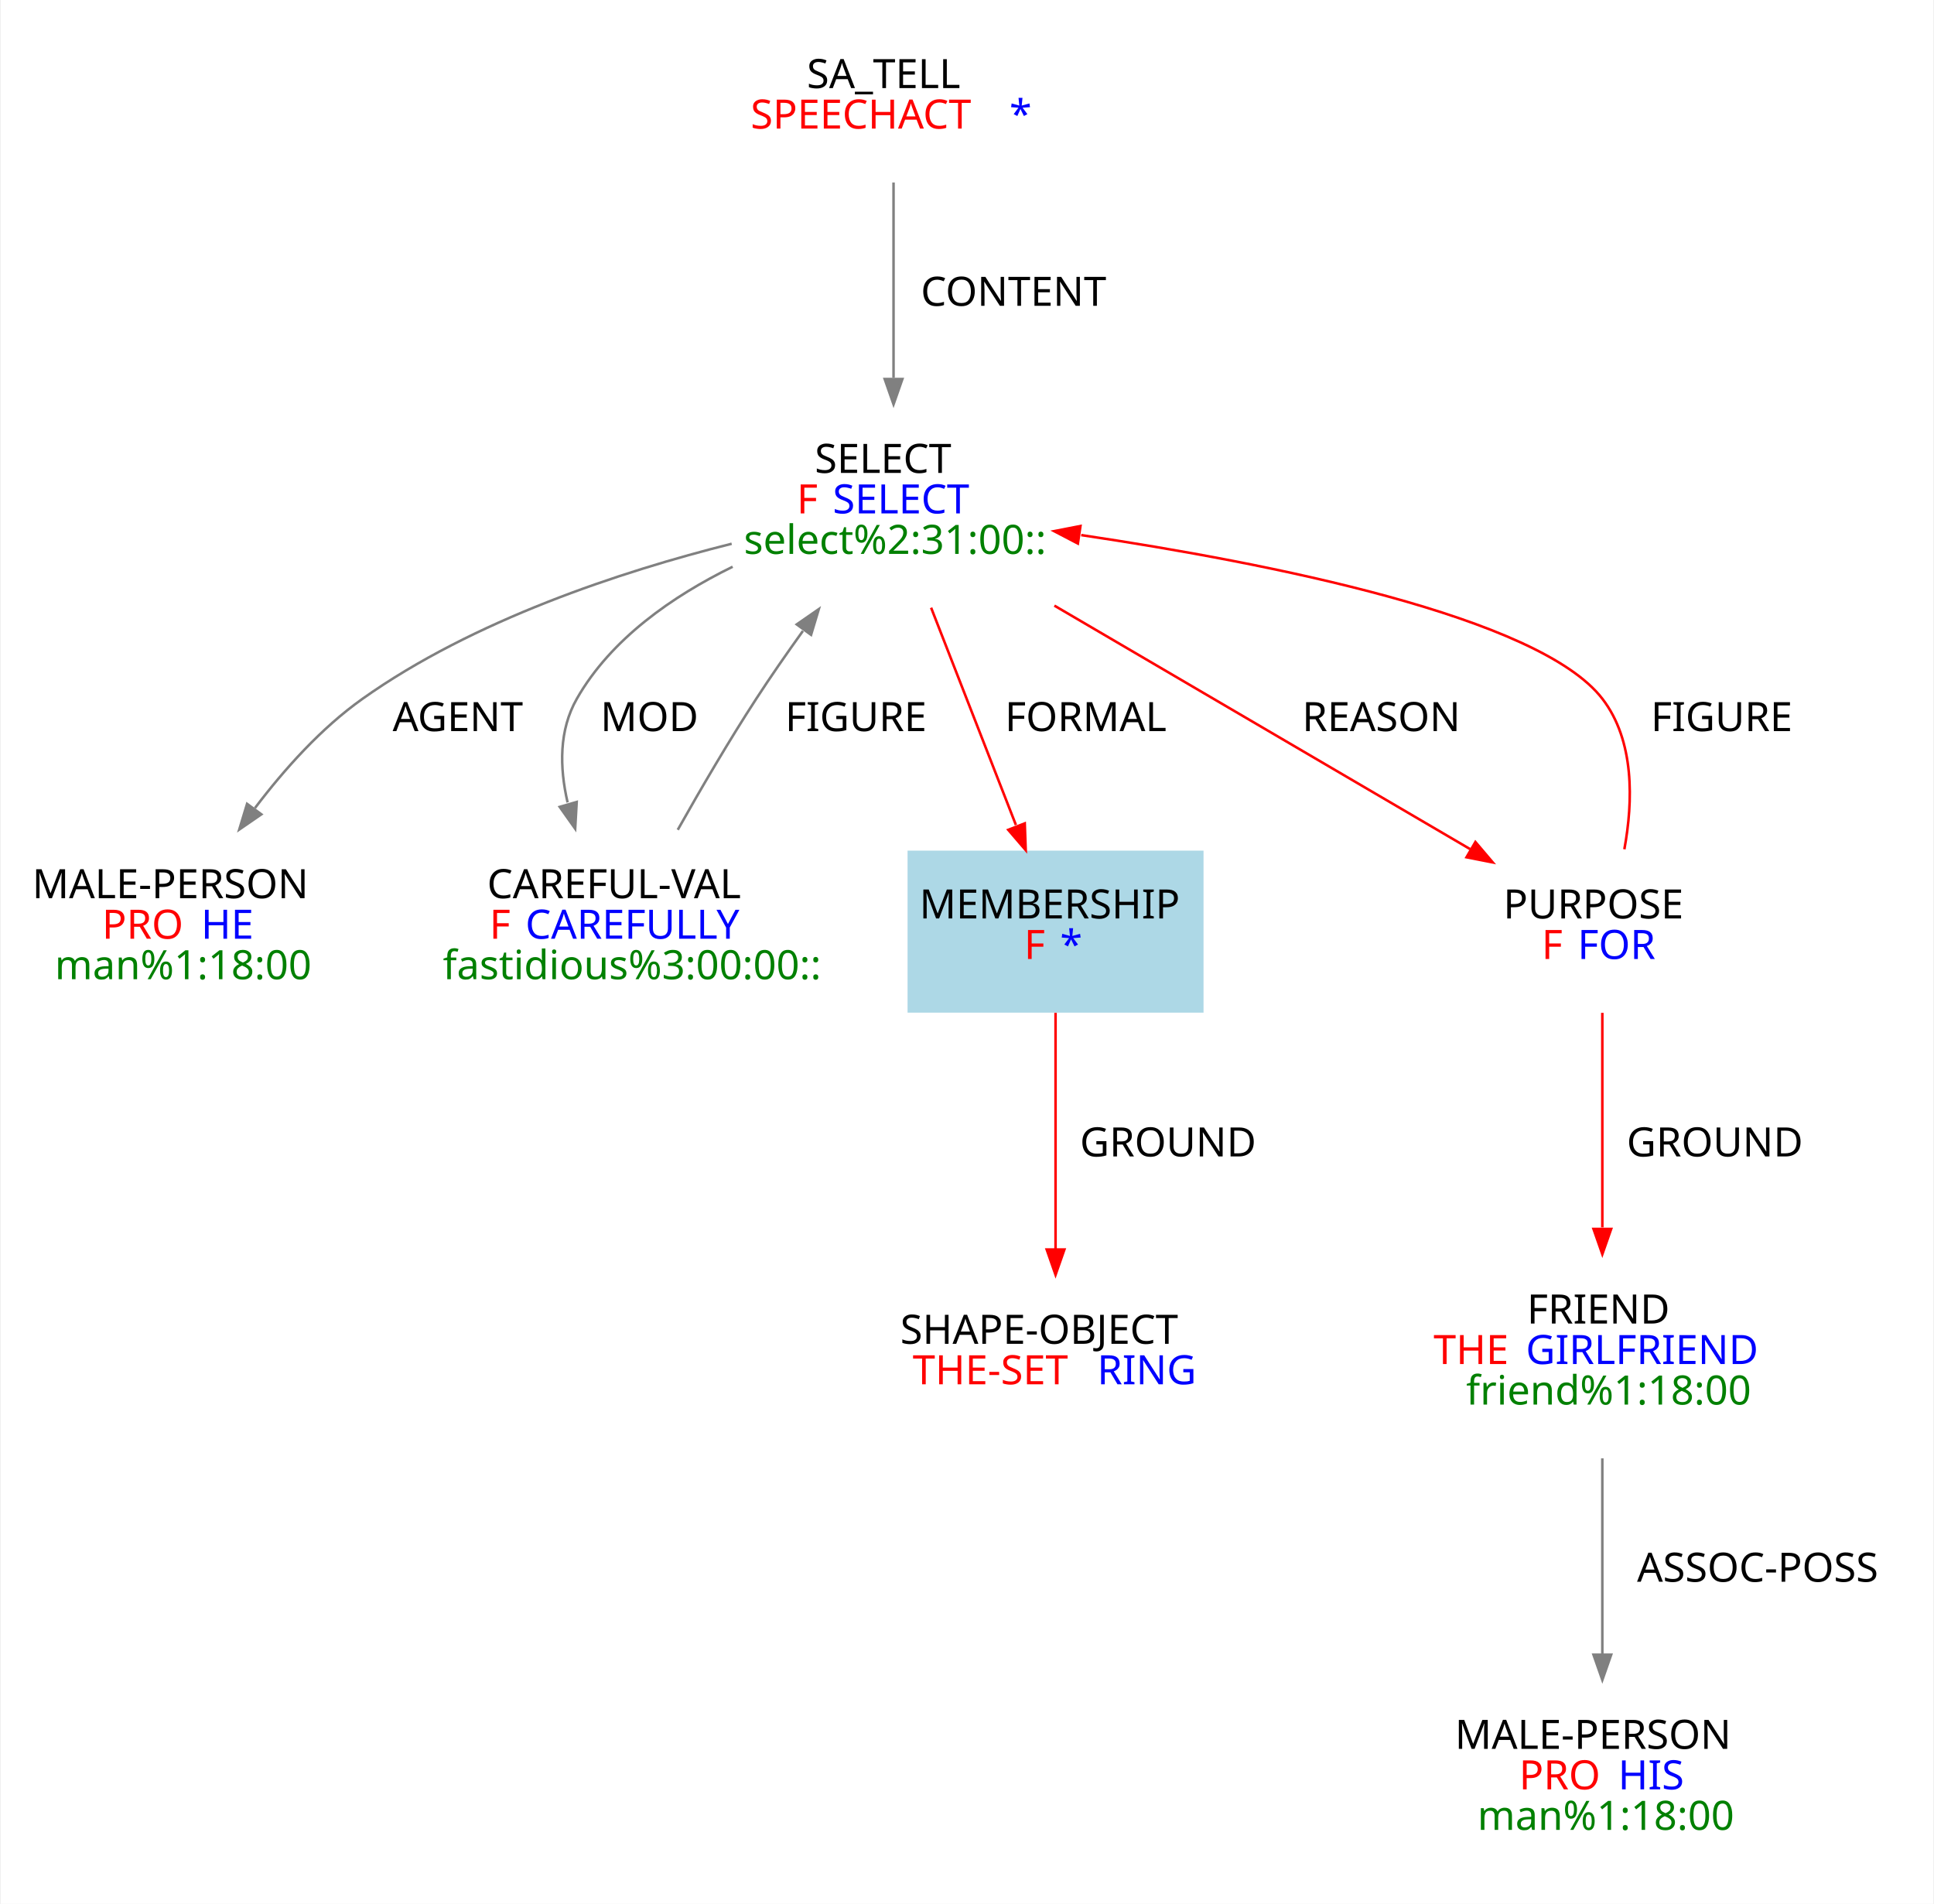
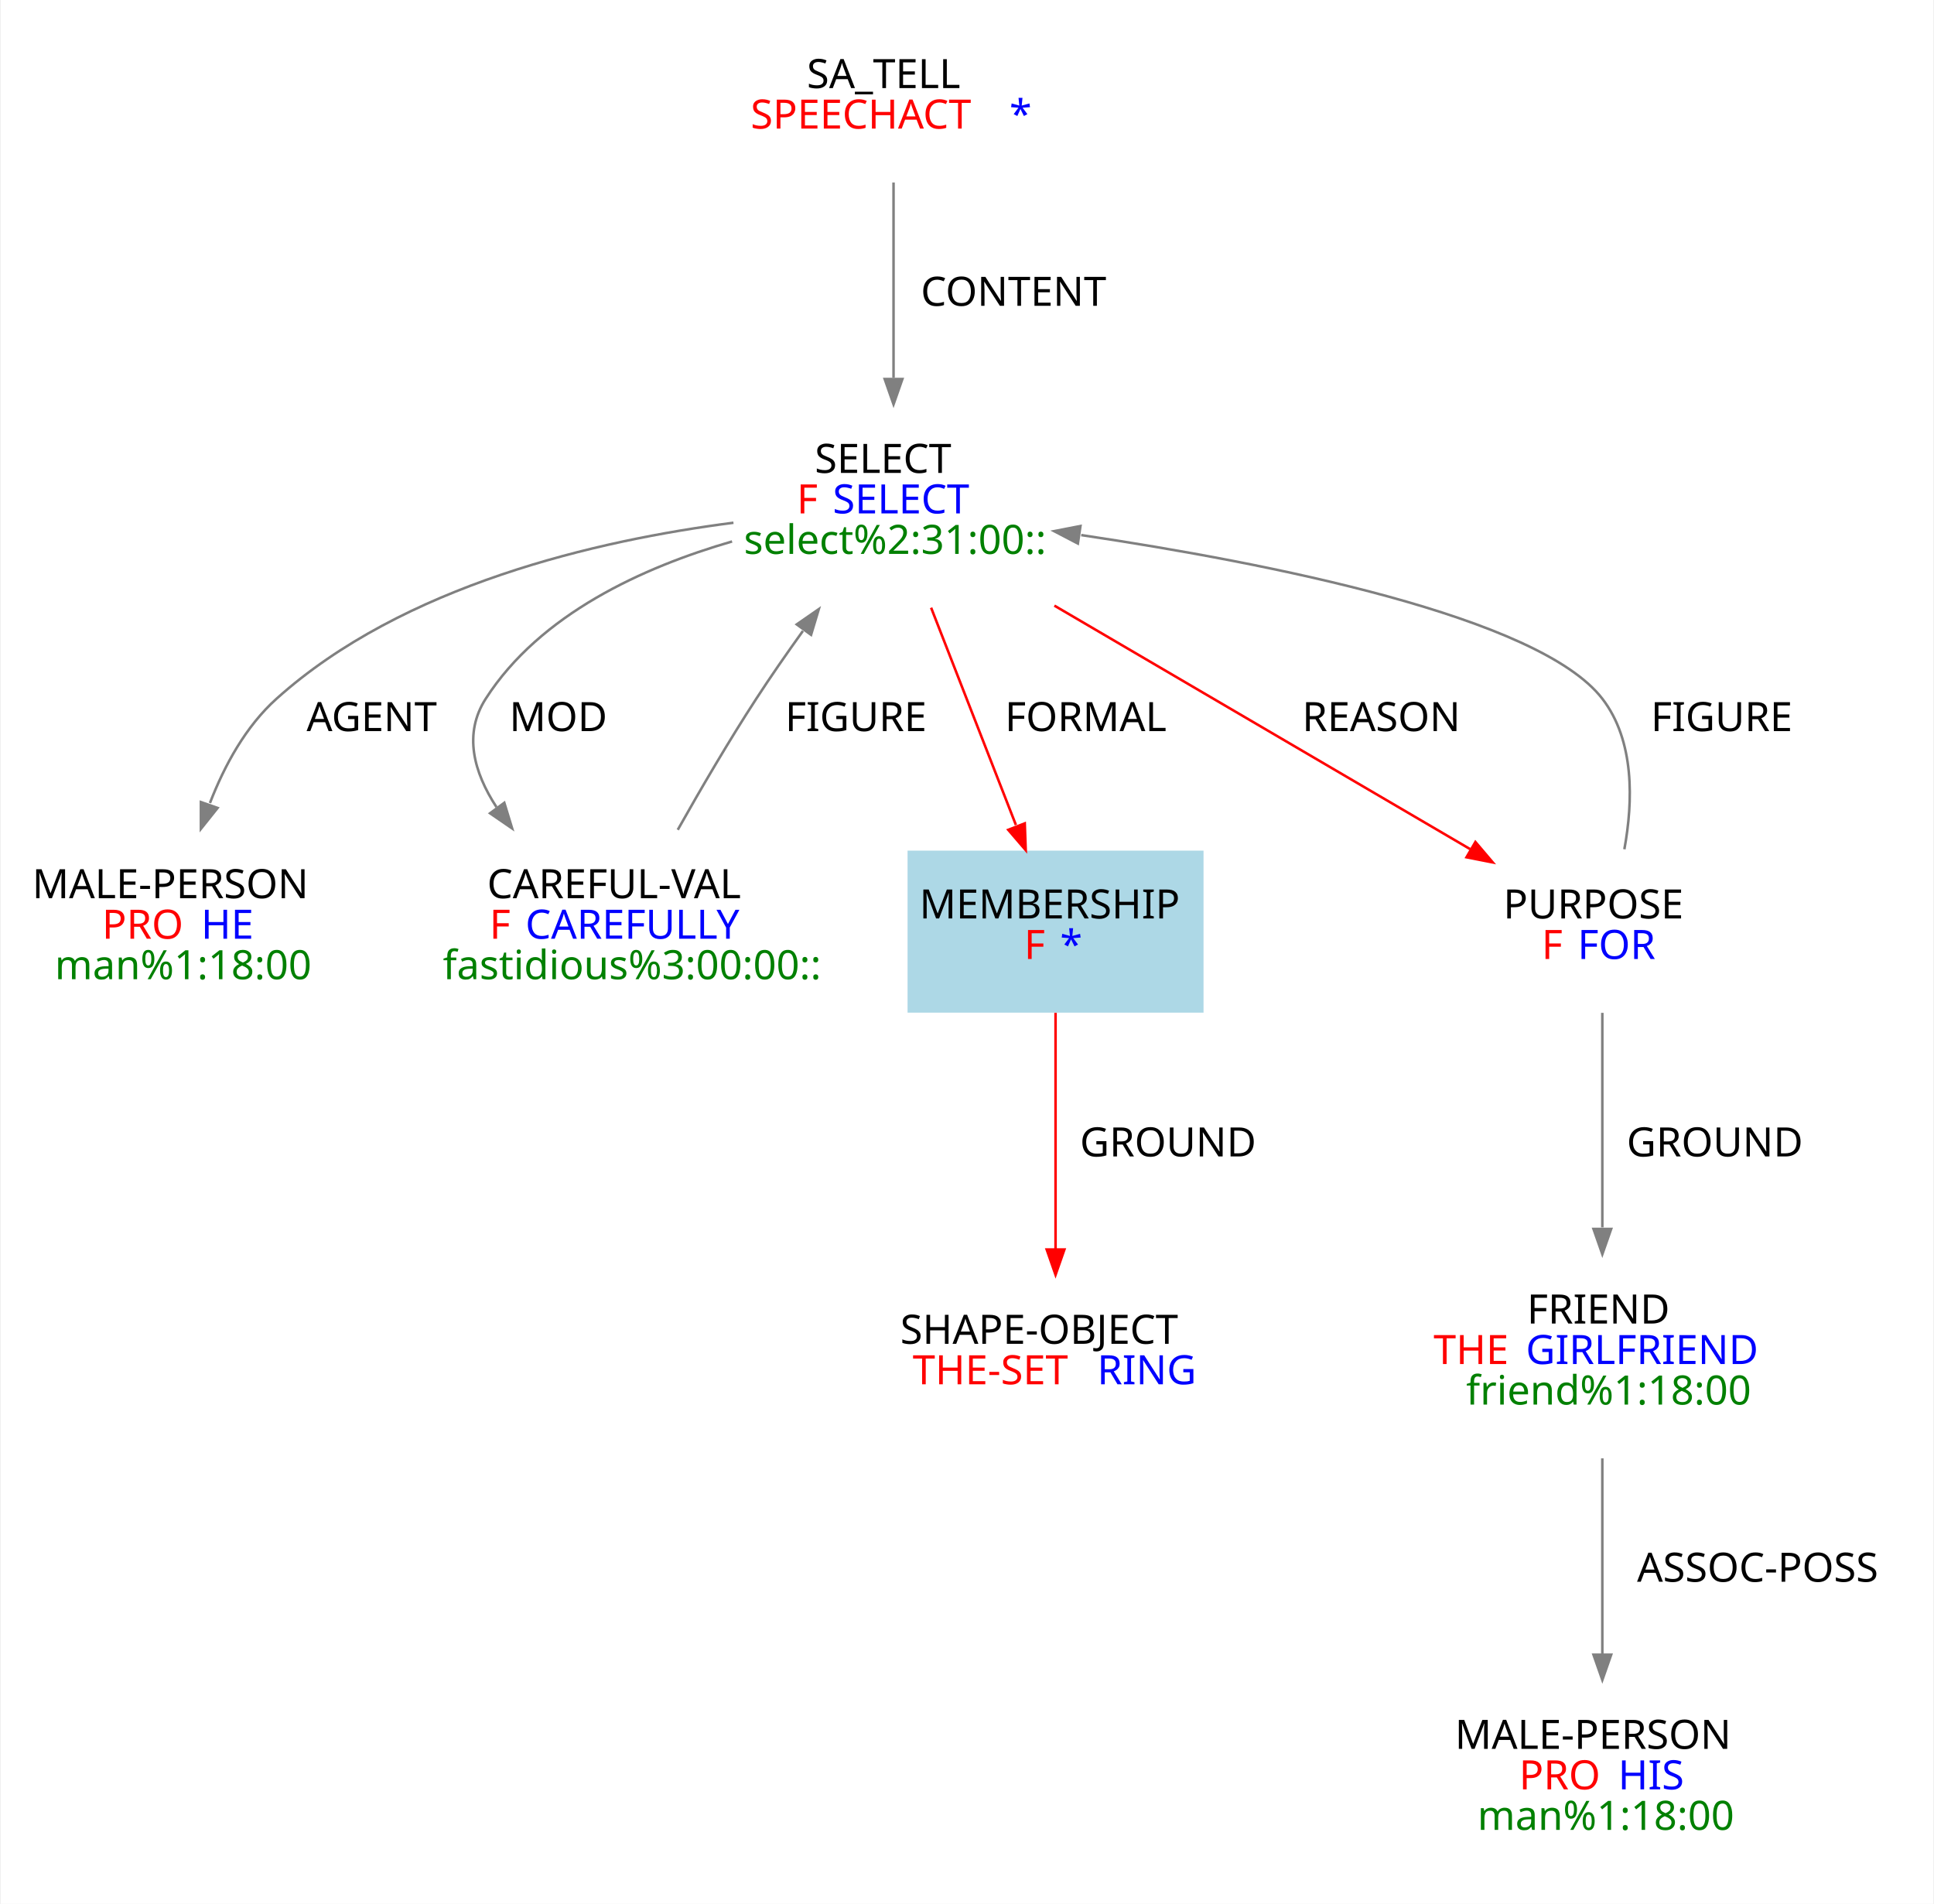
<svg xmlns="http://www.w3.org/2000/svg" xmlns:xlink="http://www.w3.org/1999/xlink" width="382pt" height="376pt" viewBox="0.00 0.00 381.70 376.00">
  <g id="graph0" class="graph" transform="scale(1 1) rotate(0) translate(4 372)">
    <polygon fill="white" stroke="transparent" points="-4,4 -4,-372 377.7,-372 377.7,4 -4,4" />
    <g id="node1" class="node">
      <g id="a_node1">
        <a xlink:href="http://trips.ihmc.us/lexicon/data/ONT::SA_TELL.xml" xlink:title="&lt;font color=&quot;green&quot;&gt;&lt;br /&gt;&lt;/font&gt; &lt;font color=&quot;black&quot;&gt;SA_TELL&lt;/font&gt; &lt;font color=&quot;green&quot;&gt;&lt;br /&gt;&lt;/font&gt; &lt;font color=&quot;red&quot;&gt;SPEECHACT&lt;/font&gt; &lt;font color=&quot;blue&quot;&gt;* &lt;/font&gt; &lt;font color=&quot;green&quot;&gt;&lt;br /&gt; &lt;/font&gt;">
          <text text-anchor="start" x="153" y="-354.6" font-family="Work Sans" font-size="8.00"> </text>
          <text text-anchor="start" x="155.22" y="-354.6" font-family="Work Sans" font-size="8.00">SA_TELL</text>
          <text text-anchor="start" x="189.46" y="-354.6" font-family="Work Sans" font-size="8.00"> </text>
          <text text-anchor="start" x="141.89" y="-346.6" font-family="Work Sans" font-size="8.00"> </text>
          <text text-anchor="start" x="144.11" y="-346.6" font-family="Work Sans" font-size="8.00" fill="red">SPEECHACT</text>
          <text text-anchor="start" x="193.01" y="-346.6" font-family="Work Sans" font-size="8.00"> </text>
          <text text-anchor="start" x="195.23" y="-346.6" font-family="Work Sans" font-size="8.00" fill="blue">* </text>
          <text text-anchor="start" x="200.57" y="-346.6" font-family="Work Sans" font-size="8.00"> </text>
          <text text-anchor="start" x="171.23" y="-338.6" font-family="Work Sans" font-size="8.00" fill="green"> </text>
        </a>
      </g>
    </g>
    <g id="node2" class="node">
      <g id="a_node2">
        <a xlink:href="http://trips.ihmc.us/lexicon/data/ONT::SELECT.xml" xlink:title="&lt;font color=&quot;green&quot;&gt;&lt;br /&gt;&lt;/font&gt; &lt;font color=&quot;black&quot;&gt;SELECT&lt;/font&gt; &lt;font color=&quot;green&quot;&gt;&lt;br /&gt;&lt;/font&gt; &lt;font color=&quot;red&quot;&gt;F&lt;/font&gt; &lt;font color=&quot;blue&quot;&gt;SELECT&lt;/font&gt; &lt;font color=&quot;green&quot;&gt;&lt;br /&gt;&lt;/font&gt; &lt;font color=&quot;green&quot;&gt;select%2:31:00::&lt;/font&gt; &lt;font color=&quot;green&quot;&gt;&lt;br /&gt; &lt;/font&gt;">
          <text text-anchor="start" x="154.56" y="-278.6" font-family="Work Sans" font-size="8.00"> </text>
          <text text-anchor="start" x="156.78" y="-278.6" font-family="Work Sans" font-size="8.00">SELECT</text>
          <text text-anchor="start" x="187.9" y="-278.6" font-family="Work Sans" font-size="8.00"> </text>
          <text text-anchor="start" x="151" y="-270.6" font-family="Work Sans" font-size="8.00"> </text>
          <text text-anchor="start" x="153.22" y="-270.6" font-family="Work Sans" font-size="8.00" fill="red">F</text>
          <text text-anchor="start" x="158.11" y="-270.6" font-family="Work Sans" font-size="8.00"> </text>
          <text text-anchor="start" x="160.33" y="-270.6" font-family="Work Sans" font-size="8.00" fill="blue">SELECT</text>
          <text text-anchor="start" x="191.46" y="-270.6" font-family="Work Sans" font-size="8.00"> </text>
          <text text-anchor="start" x="140.54" y="-262.6" font-family="Work Sans" font-size="8.00"> </text>
          <text text-anchor="start" x="142.77" y="-262.6" font-family="Work Sans" font-size="8.00" fill="green">select%2:31:00::</text>
          <text text-anchor="start" x="201.91" y="-262.6" font-family="Work Sans" font-size="8.00"> </text>
          <text text-anchor="start" x="171.23" y="-254.6" font-family="Work Sans" font-size="8.00" fill="green"> </text>
        </a>
      </g>
    </g>
-     <g id="edge7" class="edge">
+     <g id="edge3" class="edge">
      <path fill="none" stroke="grey" stroke-width="0.5" d="M172.34,-335.96C172.34,-325.04 172.34,-310.02 172.34,-297.39" />
      <polygon fill="grey" stroke="grey" stroke-width="0.5" points="174.09,-297.14 172.34,-292.14 170.59,-297.14 174.09,-297.14" />
      <text text-anchor="middle" x="196.05" y="-311.6" font-family="Work Sans" font-size="8.00"> CONTENT   </text>
    </g>
    <g id="node3" class="node">
      <g id="a_node3">
        <a xlink:href="http://trips.ihmc.us/lexicon/data/ONT::MALE-PERSON.xml" xlink:title="&lt;font color=&quot;green&quot;&gt;&lt;br /&gt;&lt;/font&gt; &lt;font color=&quot;black&quot;&gt;MALE-PERSON&lt;/font&gt; &lt;font color=&quot;green&quot;&gt;&lt;br /&gt;&lt;/font&gt; &lt;font color=&quot;red&quot;&gt;PRO&lt;/font&gt; &lt;font color=&quot;blue&quot;&gt;HE&lt;/font&gt; &lt;font color=&quot;green&quot;&gt;&lt;br /&gt;&lt;/font&gt; &lt;font color=&quot;green&quot;&gt;man%1:18:00&lt;/font&gt; &lt;font color=&quot;green&quot;&gt;&lt;br /&gt; &lt;/font&gt;">
          <text text-anchor="start" x="0" y="-194.6" font-family="Work Sans" font-size="8.00"> </text>
          <text text-anchor="start" x="2.22" y="-194.6" font-family="Work Sans" font-size="8.00">MALE-PERSON</text>
          <text text-anchor="start" x="60.46" y="-194.6" font-family="Work Sans" font-size="8.00"> </text>
          <text text-anchor="start" x="13.78" y="-186.6" font-family="Work Sans" font-size="8.00"> </text>
          <text text-anchor="start" x="16" y="-186.6" font-family="Work Sans" font-size="8.00" fill="red">PRO</text>
          <text text-anchor="start" x="33.34" y="-186.6" font-family="Work Sans" font-size="8.00"> </text>
          <text text-anchor="start" x="35.56" y="-186.6" font-family="Work Sans" font-size="8.00" fill="blue">HE</text>
          <text text-anchor="start" x="46.68" y="-186.6" font-family="Work Sans" font-size="8.00"> </text>
          <text text-anchor="start" x="4.43" y="-178.6" font-family="Work Sans" font-size="8.00"> </text>
          <text text-anchor="start" x="6.66" y="-178.6" font-family="Work Sans" font-size="8.00" fill="green">man%1:18:00</text>
          <text text-anchor="start" x="56.02" y="-178.6" font-family="Work Sans" font-size="8.00"> </text>
          <text text-anchor="start" x="30.23" y="-170.6" font-family="Work Sans" font-size="8.00" fill="green"> </text>
        </a>
      </g>
    </g>
-     <g id="edge6" class="edge">
-       <path fill="none" stroke="grey" stroke-width="0.5" d="M140.37,-264.61C118.4,-259.1 89.36,-249.52 67.47,-234 59.33,-228.23 52.06,-220.14 46.21,-212.41" />
-       <polygon fill="grey" stroke="grey" stroke-width="0.5" points="47.47,-211.17 43.11,-208.17 44.65,-213.24 47.47,-211.17" />
-       <text text-anchor="middle" x="86.28" y="-227.6" font-family="Work Sans" font-size="8.00"> AGENT   </text>
+     <g id="edge5" class="edge">
+       <path fill="none" stroke="grey" stroke-width="0.5" d="M140.72,-268.76C113.75,-265.29 75.47,-256.46 50.47,-234 44.41,-228.56 40.21,-220.88 37.32,-213.41" />
+       <polygon fill="grey" stroke="grey" stroke-width="0.5" points="38.83,-212.43 35.53,-208.3 35.53,-213.59 38.83,-212.43" />
+       <text text-anchor="middle" x="69.28" y="-227.6" font-family="Work Sans" font-size="8.00"> AGENT   </text>
    </g>
    <g id="node4" class="node">
      <g id="a_node4">
        <a xlink:href="http://trips.ihmc.us/lexicon/data/ONT::CAREFUL-VAL.xml" xlink:title="&lt;font color=&quot;green&quot;&gt;&lt;br /&gt;&lt;/font&gt; &lt;font color=&quot;black&quot;&gt;CAREFUL-VAL&lt;/font&gt; &lt;font color=&quot;green&quot;&gt;&lt;br /&gt;&lt;/font&gt; &lt;font color=&quot;red&quot;&gt;F&lt;/font&gt; &lt;font color=&quot;blue&quot;&gt;CAREFULLY&lt;/font&gt; &lt;font color=&quot;green&quot;&gt;&lt;br /&gt;&lt;/font&gt; &lt;font color=&quot;green&quot;&gt;fastidious%3:00:00::&lt;/font&gt; &lt;font color=&quot;green&quot;&gt;&lt;br /&gt; &lt;/font&gt;">
          <text text-anchor="start" x="89.85" y="-194.6" font-family="Work Sans" font-size="8.00"> </text>
          <text text-anchor="start" x="92.07" y="-194.6" font-family="Work Sans" font-size="8.00">CAREFUL-VAL</text>
          <text text-anchor="start" x="146.61" y="-194.6" font-family="Work Sans" font-size="8.00"> </text>
          <text text-anchor="start" x="90.29" y="-186.6" font-family="Work Sans" font-size="8.00"> </text>
          <text text-anchor="start" x="92.52" y="-186.6" font-family="Work Sans" font-size="8.00" fill="red">F</text>
          <text text-anchor="start" x="97.4" y="-186.6" font-family="Work Sans" font-size="8.00"> </text>
          <text text-anchor="start" x="99.63" y="-186.6" font-family="Work Sans" font-size="8.00" fill="blue">CAREFULLY</text>
          <text text-anchor="start" x="146.16" y="-186.6" font-family="Work Sans" font-size="8.00"> </text>
          <text text-anchor="start" x="81.09" y="-178.6" font-family="Work Sans" font-size="8.00"> </text>
          <text text-anchor="start" x="83.32" y="-178.6" font-family="Work Sans" font-size="8.00" fill="green">fastidious%3:00:00::</text>
          <text text-anchor="start" x="155.36" y="-178.6" font-family="Work Sans" font-size="8.00"> </text>
          <text text-anchor="start" x="118.23" y="-170.6" font-family="Work Sans" font-size="8.00" fill="green"> </text>
        </a>
      </g>
    </g>
-     <g id="edge4" class="edge">
-       <path fill="none" stroke="grey" stroke-width="0.5" d="M140.56,-260.07C128.72,-254.27 116.54,-245.84 109.79,-234 106.25,-227.81 106.35,-220.46 107.96,-213.52" />
-       <polygon fill="grey" stroke="grey" stroke-width="0.5" points="109.76,-213.61 109.46,-208.32 106.4,-212.64 109.76,-213.61" />
-       <text text-anchor="middle" x="124.12" y="-227.6" font-family="Work Sans" font-size="8.00"> MOD   </text>
+     <g id="edge2" class="edge">
+       <path fill="none" stroke="grey" stroke-width="0.5" d="M140.45,-265.06C122.87,-259.98 102.5,-250.71 91.79,-234 87.36,-227.1 89.39,-219.53 93.91,-212.6" />
+       <polygon fill="grey" stroke="grey" stroke-width="0.5" points="95.46,-213.45 97.01,-208.38 92.64,-211.38 95.46,-213.45" />
+       <text text-anchor="middle" x="106.12" y="-227.6" font-family="Work Sans" font-size="8.00"> MOD   </text>
    </g>
    <g id="node5" class="node">
      <g id="a_node5">
        <a xlink:href="http://trips.ihmc.us/lexicon/data/ONT::MEMBERSHIP.xml" xlink:title="&lt;font color=&quot;green&quot;&gt;&lt;br /&gt;&lt;/font&gt; &lt;font color=&quot;black&quot;&gt;MEMBERSHIP&lt;/font&gt; &lt;font color=&quot;green&quot;&gt;&lt;br /&gt;&lt;/font&gt; &lt;font color=&quot;red&quot;&gt;F&lt;/font&gt; &lt;font color=&quot;blue&quot;&gt;* &lt;/font&gt; &lt;font color=&quot;green&quot;&gt;&lt;br /&gt; &lt;/font&gt;">
          <polygon fill="lightblue" stroke="transparent" points="233.57,-204 175.11,-204 175.11,-172 233.57,-172 233.57,-204" />
          <text text-anchor="start" x="175.22" y="-190.6" font-family="Work Sans" font-size="8.00"> </text>
          <text text-anchor="start" x="177.45" y="-190.6" font-family="Work Sans" font-size="8.00">MEMBERSHIP</text>
          <text text-anchor="start" x="231.23" y="-190.6" font-family="Work Sans" font-size="8.00"> </text>
          <text text-anchor="start" x="195.89" y="-182.6" font-family="Work Sans" font-size="8.00"> </text>
          <text text-anchor="start" x="198.12" y="-182.6" font-family="Work Sans" font-size="8.00" fill="red">F</text>
          <text text-anchor="start" x="203" y="-182.6" font-family="Work Sans" font-size="8.00"> </text>
          <text text-anchor="start" x="205.23" y="-182.6" font-family="Work Sans" font-size="8.00" fill="blue">* </text>
          <text text-anchor="start" x="210.56" y="-182.6" font-family="Work Sans" font-size="8.00"> </text>
          <text text-anchor="start" x="203.23" y="-174.6" font-family="Work Sans" font-size="8.00" fill="green"> </text>
        </a>
      </g>
    </g>
-     <g id="edge1" class="edge">
+     <g id="edge7" class="edge">
      <path fill="none" stroke="red" stroke-width="0.5" d="M179.76,-251.98C184.78,-239.12 191.4,-222.15 196.51,-209.07" />
      <polygon fill="red" stroke="red" stroke-width="0.5" points="198.26,-209.38 198.45,-204.09 195,-208.11 198.26,-209.38" />
      <text text-anchor="middle" x="210.31" y="-227.6" font-family="Work Sans" font-size="8.00"> FORMAL   </text>
    </g>
    <g id="node7" class="node">
      <g id="a_node7">
        <a xlink:href="http://trips.ihmc.us/lexicon/data/ONT::PURPOSE.xml" xlink:title="&lt;font color=&quot;green&quot;&gt;&lt;br /&gt;&lt;/font&gt; &lt;font color=&quot;black&quot;&gt;PURPOSE&lt;/font&gt; &lt;font color=&quot;green&quot;&gt;&lt;br /&gt;&lt;/font&gt; &lt;font color=&quot;red&quot;&gt;F&lt;/font&gt; &lt;font color=&quot;blue&quot;&gt;FOR&lt;/font&gt; &lt;font color=&quot;green&quot;&gt;&lt;br /&gt; &lt;/font&gt;">
          <text text-anchor="start" x="290.56" y="-190.6" font-family="Work Sans" font-size="8.00"> </text>
          <text text-anchor="start" x="292.78" y="-190.6" font-family="Work Sans" font-size="8.00">PURPOSE</text>
          <text text-anchor="start" x="331.9" y="-190.6" font-family="Work Sans" font-size="8.00"> </text>
          <text text-anchor="start" x="298.12" y="-182.6" font-family="Work Sans" font-size="8.00"> </text>
          <text text-anchor="start" x="300.34" y="-182.6" font-family="Work Sans" font-size="8.00" fill="red">F</text>
          <text text-anchor="start" x="305.23" y="-182.6" font-family="Work Sans" font-size="8.00"> </text>
          <text text-anchor="start" x="307.45" y="-182.6" font-family="Work Sans" font-size="8.00" fill="blue">FOR</text>
          <text text-anchor="start" x="324.34" y="-182.6" font-family="Work Sans" font-size="8.00"> </text>
          <text text-anchor="start" x="311.23" y="-174.6" font-family="Work Sans" font-size="8.00" fill="green"> </text>
        </a>
      </g>
    </g>
    <g id="edge9" class="edge">
      <path fill="none" stroke="red" stroke-width="0.5" d="M204.11,-252.39C228.92,-237.86 262.96,-217.92 286.21,-204.31" />
      <polygon fill="red" stroke="red" stroke-width="0.5" points="287.27,-205.71 290.7,-201.67 285.51,-202.69 287.27,-205.71" />
      <text text-anchor="middle" x="268.68" y="-227.6" font-family="Work Sans" font-size="8.00"> REASON   </text>
    </g>
-     <g id="edge2" class="edge">
+     <g id="edge10" class="edge">
      <path fill="none" stroke="grey" stroke-width="0.5" d="M129.72,-208.11C134.28,-216.22 139.82,-225.69 145.23,-234 148.09,-238.4 151.29,-243 154.44,-247.39" />
      <polygon fill="grey" stroke="grey" stroke-width="0.5" points="153.22,-248.68 157.58,-251.7 156.05,-246.62 153.22,-248.68" />
      <text text-anchor="middle" x="164.9" y="-227.6" font-family="Work Sans" font-size="8.00"> FIGURE   </text>
    </g>
    <g id="node6" class="node">
      <g id="a_node6">
        <a xlink:href="http://trips.ihmc.us/lexicon/data/ONT::SHAPE-OBJECT.xml" xlink:title="&lt;font color=&quot;green&quot;&gt;&lt;br /&gt;&lt;/font&gt; &lt;font color=&quot;black&quot;&gt;SHAPE-OBJECT&lt;/font&gt; &lt;font color=&quot;green&quot;&gt;&lt;br /&gt;&lt;/font&gt; &lt;font color=&quot;red&quot;&gt;THE-SET&lt;/font&gt; &lt;font color=&quot;blue&quot;&gt;RING&lt;/font&gt; &lt;font color=&quot;green&quot;&gt;&lt;br /&gt; &lt;/font&gt;">
          <text text-anchor="start" x="171.45" y="-106.6" font-family="Work Sans" font-size="8.00"> </text>
          <text text-anchor="start" x="173.67" y="-106.6" font-family="Work Sans" font-size="8.00">SHAPE-OBJECT</text>
          <text text-anchor="start" x="235.01" y="-106.6" font-family="Work Sans" font-size="8.00"> </text>
          <text text-anchor="start" x="173.89" y="-98.6" font-family="Work Sans" font-size="8.00"> </text>
          <text text-anchor="start" x="176.12" y="-98.6" font-family="Work Sans" font-size="8.00" fill="red">THE-SET</text>
          <text text-anchor="start" x="210.34" y="-98.6" font-family="Work Sans" font-size="8.00"> </text>
          <text text-anchor="start" x="212.56" y="-98.6" font-family="Work Sans" font-size="8.00" fill="blue">RING</text>
          <text text-anchor="start" x="232.56" y="-98.6" font-family="Work Sans" font-size="8.00"> </text>
          <text text-anchor="start" x="203.23" y="-90.6" font-family="Work Sans" font-size="8.00" fill="green"> </text>
        </a>
      </g>
    </g>
-     <g id="edge8" class="edge">
+     <g id="edge4" class="edge">
      <path fill="none" stroke="red" stroke-width="0.5" d="M204.34,-171.96C204.34,-158.87 204.34,-139.77 204.34,-125.32" />
      <polygon fill="red" stroke="red" stroke-width="0.5" points="206.09,-125.22 204.34,-120.22 202.59,-125.22 206.09,-125.22" />
      <text text-anchor="middle" x="226.56" y="-143.6" font-family="Work Sans" font-size="8.00"> GROUND   </text>
    </g>
-     <g id="edge3" class="edge">
-       <path fill="none" stroke="red" stroke-width="0.5" d="M316.69,-204.27C318.43,-213.76 318.73,-225.71 312.34,-234 299.84,-250.23 246.51,-260.79 209.41,-266.32" />
-       <polygon fill="red" stroke="red" stroke-width="0.5" points="208.75,-264.65 204.06,-267.1 209.26,-268.11 208.75,-264.65" />
+     <g id="edge6" class="edge">
+       <path fill="none" stroke="grey" stroke-width="0.5" d="M316.69,-204.27C318.43,-213.76 318.73,-225.71 312.34,-234 299.84,-250.23 246.51,-260.79 209.41,-266.32" />
+       <polygon fill="grey" stroke="grey" stroke-width="0.5" points="208.75,-264.65 204.06,-267.1 209.26,-268.11 208.75,-264.65" />
      <text text-anchor="middle" x="335.9" y="-227.6" font-family="Work Sans" font-size="8.00"> FIGURE   </text>
    </g>
    <g id="node8" class="node">
      <g id="a_node8">
        <a xlink:href="http://trips.ihmc.us/lexicon/data/ONT::FRIEND.xml" xlink:title="&lt;font color=&quot;green&quot;&gt;&lt;br /&gt;&lt;/font&gt; &lt;font color=&quot;black&quot;&gt;FRIEND&lt;/font&gt; &lt;font color=&quot;green&quot;&gt;&lt;br /&gt;&lt;/font&gt; &lt;font color=&quot;red&quot;&gt;THE&lt;/font&gt; &lt;font color=&quot;blue&quot;&gt;GIRLFRIEND&lt;/font&gt; &lt;font color=&quot;green&quot;&gt;&lt;br /&gt;&lt;/font&gt; &lt;font color=&quot;green&quot;&gt;friend%1:18:00&lt;/font&gt; &lt;font color=&quot;green&quot;&gt;&lt;br /&gt; &lt;/font&gt;">
          <text text-anchor="start" x="295.23" y="-110.6" font-family="Work Sans" font-size="8.00"> </text>
          <text text-anchor="start" x="297.45" y="-110.6" font-family="Work Sans" font-size="8.00">FRIEND</text>
          <text text-anchor="start" x="327.23" y="-110.6" font-family="Work Sans" font-size="8.00"> </text>
          <text text-anchor="start" x="276.78" y="-102.6" font-family="Work Sans" font-size="8.00"> </text>
          <text text-anchor="start" x="279" y="-102.6" font-family="Work Sans" font-size="8.00" fill="red">THE</text>
          <text text-anchor="start" x="295" y="-102.6" font-family="Work Sans" font-size="8.00"> </text>
          <text text-anchor="start" x="297.23" y="-102.6" font-family="Work Sans" font-size="8.00" fill="blue">GIRLFRIEND</text>
          <text text-anchor="start" x="345.68" y="-102.6" font-family="Work Sans" font-size="8.00"> </text>
          <text text-anchor="start" x="283.21" y="-94.6" font-family="Work Sans" font-size="8.00"> </text>
          <text text-anchor="start" x="285.43" y="-94.6" font-family="Work Sans" font-size="8.00" fill="green">friend%1:18:00</text>
          <text text-anchor="start" x="339.25" y="-94.6" font-family="Work Sans" font-size="8.00"> </text>
          <text text-anchor="start" x="311.23" y="-86.6" font-family="Work Sans" font-size="8.00" fill="green"> </text>
        </a>
      </g>
    </g>
-     <g id="edge10" class="edge">
-       <path fill="none" stroke="red" stroke-width="0.5" d="M312.34,-171.96C312.34,-160.12 312.34,-143.38 312.34,-129.6" />
-       <polygon fill="red" stroke="red" stroke-width="0.5" points="314.09,-129.29 312.34,-124.29 310.59,-129.29 314.09,-129.29" />
+     <g id="edge8" class="edge">
+       <path fill="none" stroke="grey" stroke-width="0.5" d="M312.34,-171.96C312.34,-160.12 312.34,-143.38 312.34,-129.6" />
+       <polygon fill="grey" stroke="grey" stroke-width="0.5" points="314.09,-129.29 312.34,-124.29 310.59,-129.29 314.09,-129.29" />
      <text text-anchor="middle" x="334.56" y="-143.6" font-family="Work Sans" font-size="8.00"> GROUND   </text>
    </g>
    <g id="node9" class="node">
      <g id="a_node9">
        <a xlink:href="http://trips.ihmc.us/lexicon/data/ONT::MALE-PERSON.xml" xlink:title="&lt;font color=&quot;green&quot;&gt;&lt;br /&gt;&lt;/font&gt; &lt;font color=&quot;black&quot;&gt;MALE-PERSON&lt;/font&gt; &lt;font color=&quot;green&quot;&gt;&lt;br /&gt;&lt;/font&gt; &lt;font color=&quot;red&quot;&gt;PRO&lt;/font&gt; &lt;font color=&quot;blue&quot;&gt;HIS&lt;/font&gt; &lt;font color=&quot;green&quot;&gt;&lt;br /&gt;&lt;/font&gt; &lt;font color=&quot;green&quot;&gt;man%1:18:00&lt;/font&gt; &lt;font color=&quot;green&quot;&gt;&lt;br /&gt; &lt;/font&gt;">
          <text text-anchor="start" x="281" y="-26.6" font-family="Work Sans" font-size="8.00"> </text>
          <text text-anchor="start" x="283.22" y="-26.6" font-family="Work Sans" font-size="8.00">MALE-PERSON</text>
          <text text-anchor="start" x="341.46" y="-26.6" font-family="Work Sans" font-size="8.00"> </text>
          <text text-anchor="start" x="293.67" y="-18.6" font-family="Work Sans" font-size="8.00"> </text>
          <text text-anchor="start" x="295.89" y="-18.6" font-family="Work Sans" font-size="8.00" fill="red">PRO</text>
          <text text-anchor="start" x="313.23" y="-18.6" font-family="Work Sans" font-size="8.00"> </text>
          <text text-anchor="start" x="315.45" y="-18.6" font-family="Work Sans" font-size="8.00" fill="blue">HIS</text>
          <text text-anchor="start" x="328.79" y="-18.6" font-family="Work Sans" font-size="8.00"> </text>
          <text text-anchor="start" x="285.43" y="-10.6" font-family="Work Sans" font-size="8.00"> </text>
          <text text-anchor="start" x="287.66" y="-10.6" font-family="Work Sans" font-size="8.00" fill="green">man%1:18:00</text>
          <text text-anchor="start" x="337.02" y="-10.6" font-family="Work Sans" font-size="8.00"> </text>
          <text text-anchor="start" x="311.23" y="-2.6" font-family="Work Sans" font-size="8.00" fill="green"> </text>
        </a>
      </g>
    </g>
-     <g id="edge5" class="edge">
+     <g id="edge1" class="edge">
      <path fill="none" stroke="grey" stroke-width="0.5" d="M312.34,-83.98C312.34,-72.47 312.34,-57.68 312.34,-45.33" />
      <polygon fill="grey" stroke="grey" stroke-width="0.5" points="314.09,-45.2 312.34,-40.2 310.59,-45.2 314.09,-45.2" />
      <text text-anchor="middle" x="343.02" y="-59.6" font-family="Work Sans" font-size="8.00"> ASSOC-POSS   </text>
    </g>
  </g>
</svg>
